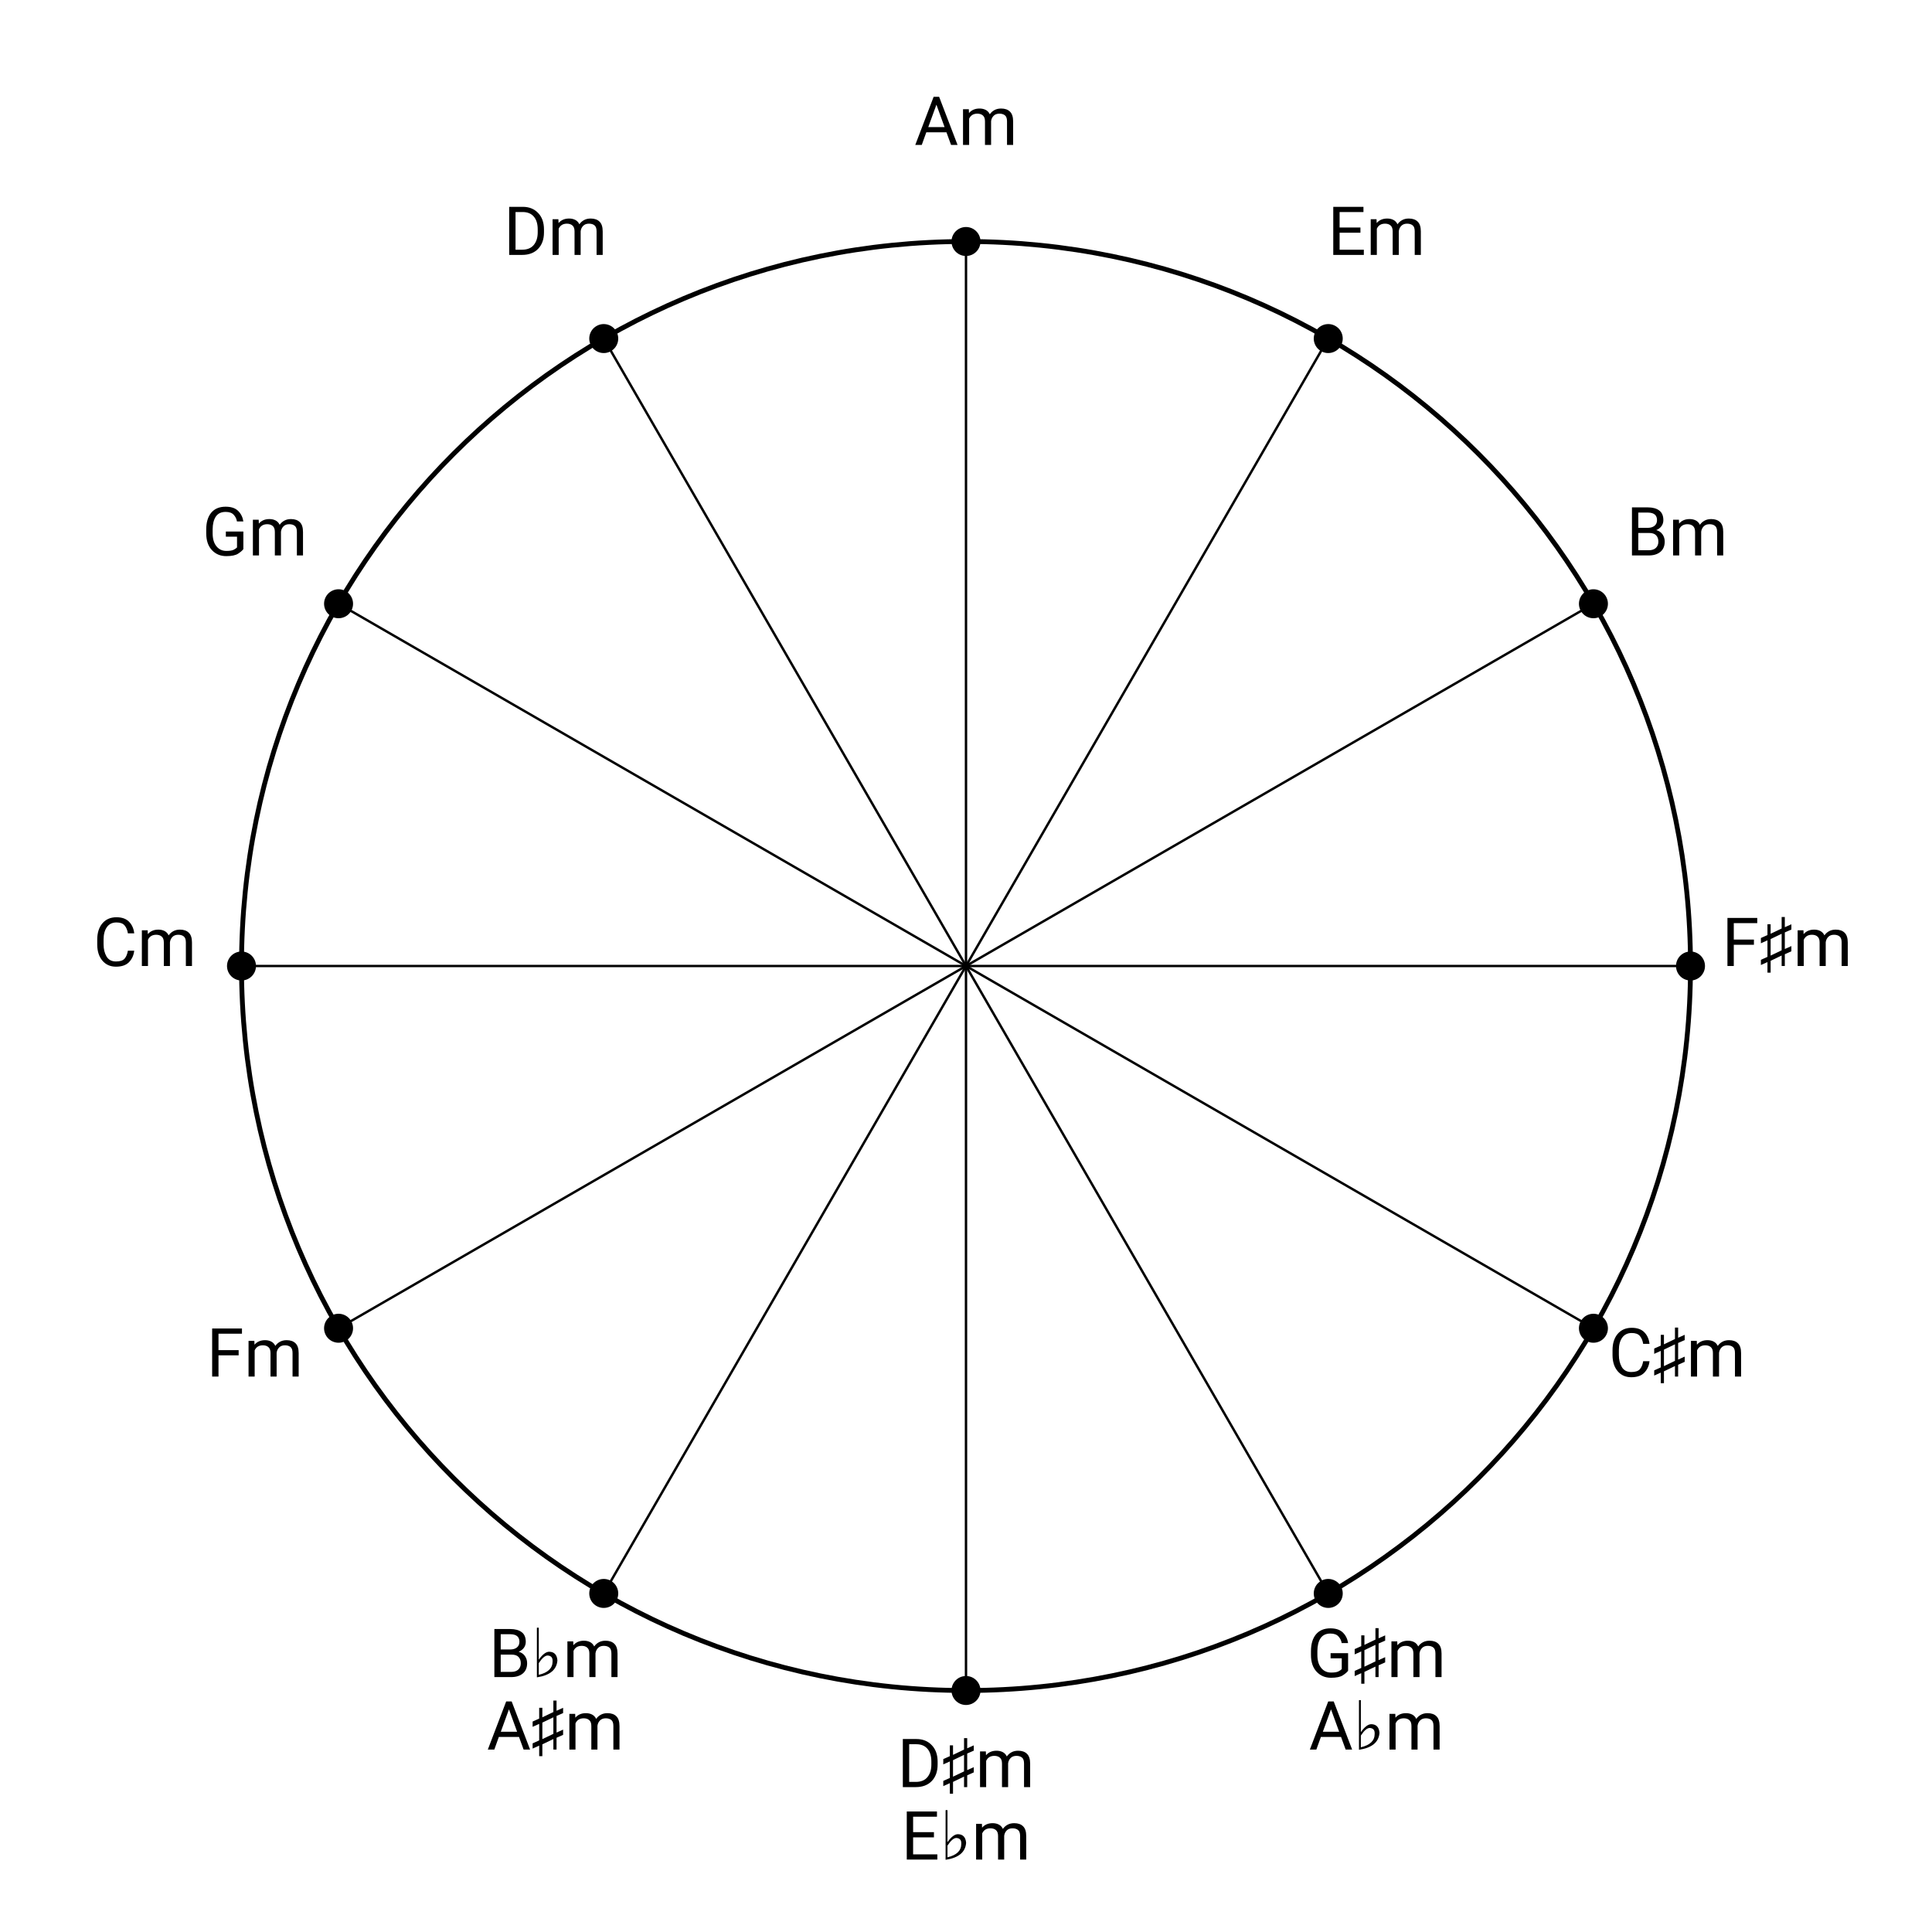
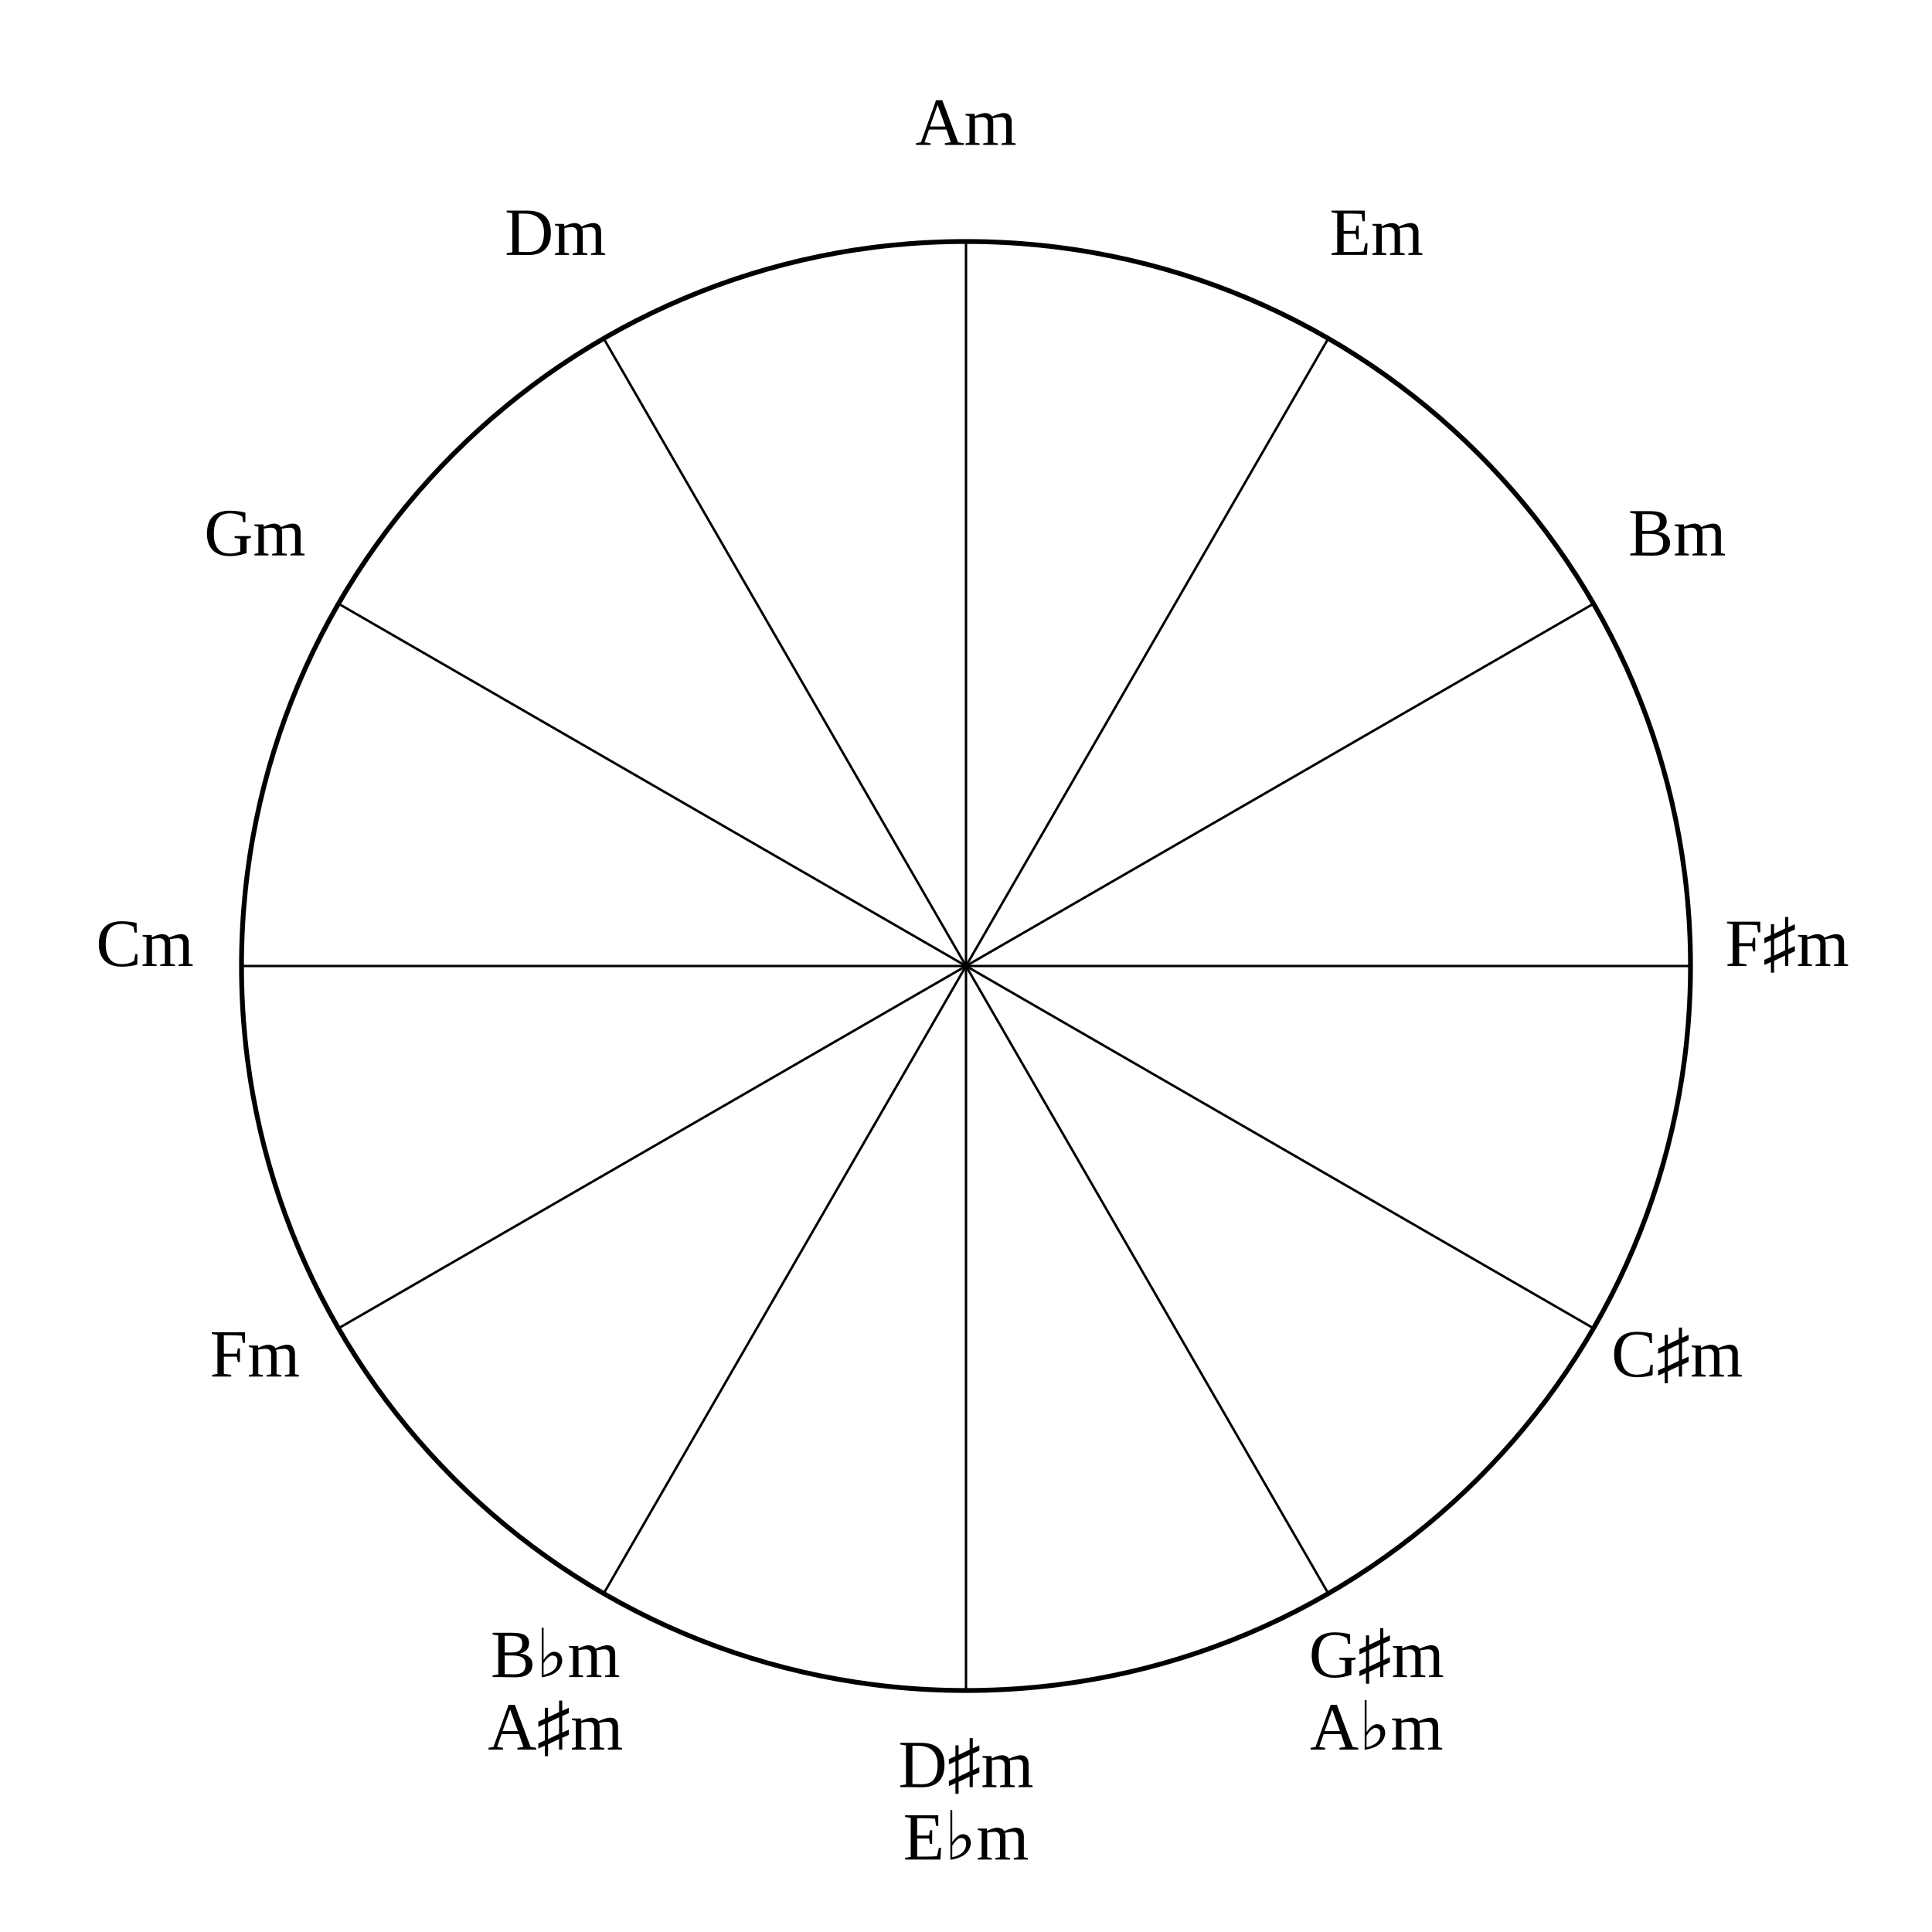
<svg xmlns="http://www.w3.org/2000/svg" viewBox="-200 -200 400 400">
  <circle cx="0" cy="0" r="150" fill="none" stroke="black" stroke-width="1" />
  <g stroke="black" stroke-width="0.5">
    <line x1="0" y1="0" x2="0" y2="-150" />
    <g transform="rotate(30)">
      <line x1="0" y1="0" x2="0" y2="-150" />
    </g>
    <g transform="rotate(60)">
      <line x1="0" y1="0" x2="0" y2="-150" />
    </g>
    <g transform="rotate(90)">
      <line x1="0" y1="0" x2="0" y2="-150" />
    </g>
    <g transform="rotate(120)">
      <line x1="0" y1="0" x2="0" y2="-150" />
    </g>
    <g transform="rotate(150)">
      <line x1="0" y1="0" x2="0" y2="-150" />
    </g>
    <g transform="rotate(180)">
      <line x1="0" y1="0" x2="0" y2="-150" />
    </g>
    <g transform="rotate(210)">
      <line x1="0" y1="0" x2="0" y2="-150" />
    </g>
    <g transform="rotate(240)">
      <line x1="0" y1="0" x2="0" y2="-150" />
    </g>
    <g transform="rotate(270)">
      <line x1="0" y1="0" x2="0" y2="-150" />
    </g>
    <g transform="rotate(300)">
      <line x1="0" y1="0" x2="0" y2="-150" />
    </g>
    <g transform="rotate(330)">
      <line x1="0" y1="0" x2="0" y2="-150" />
    </g>
  </g>
-   <g>
-     <circle cx="0" cy="-150" r="3" fill="black" />
-     <g transform="rotate(30)">
-       <circle cx="0" cy="-150" r="3" fill="black" />
-     </g>
-     <g transform="rotate(60)">
-       <circle cx="0" cy="-150" r="3" fill="black" />
-     </g>
-     <g transform="rotate(90)">
-       <circle cx="0" cy="-150" r="3" fill="black" />
-     </g>
-     <g transform="rotate(120)">
-       <circle cx="0" cy="-150" r="3" fill="black" />
-     </g>
-     <g transform="rotate(150)">
-       <circle cx="0" cy="-150" r="3" fill="black" />
-     </g>
-     <g transform="rotate(180)">
-       <circle cx="0" cy="-150" r="3" fill="black" />
-     </g>
-     <g transform="rotate(210)">
-       <circle cx="0" cy="-150" r="3" fill="black" />
-     </g>
-     <g transform="rotate(240)">
-       <circle cx="0" cy="-150" r="3" fill="black" />
-     </g>
-     <g transform="rotate(270)">
-       <circle cx="0" cy="-150" r="3" fill="black" />
-     </g>
-     <g transform="rotate(300)">
-       <circle cx="0" cy="-150" r="3" fill="black" />
-     </g>
-     <g transform="rotate(330)">
-       <circle cx="0" cy="-150" r="3" fill="black" />
-     </g>
-   </g>
-   <g font-family="system-ui, -apple-system, Segoe UI, Roboto, Arial" font-size="14" text-anchor="middle">
+   <g font-size="14" text-anchor="middle">
    <g transform="rotate(0) translate(0,-170) rotate(0)">
      <text>Am</text>
    </g>
    <g transform="rotate(30) translate(0,-170) rotate(-30)">
      <text>Em</text>
    </g>
    <g transform="rotate(60) translate(0,-170) rotate(-60)">
      <text>Bm</text>
    </g>
    <g transform="rotate(90) translate(0,-170) rotate(-90)">
      <text>F♯m</text>
    </g>
    <g transform="rotate(120) translate(0,-170) rotate(-120)">
      <text>C♯m</text>
    </g>
    <g transform="rotate(150) translate(0,-170) rotate(-150)">
      <text>G♯m</text>
      <text dy="15">A♭m</text>
    </g>
    <g transform="rotate(180) translate(0,-170) rotate(-180)">
      <text>D♯m</text>
      <text dy="15">E♭m</text>
    </g>
    <g transform="rotate(210) translate(0,-170) rotate(-210)">
      <text>B♭m</text>
      <text dy="15">A♯m</text>
    </g>
    <g transform="rotate(240) translate(0,-170) rotate(-240)">
      <text>Fm</text>
    </g>
    <g transform="rotate(270) translate(0,-170) rotate(-270)">
      <text>Cm</text>
    </g>
    <g transform="rotate(300) translate(0,-170) rotate(-300)">
      <text>Gm</text>
    </g>
    <g transform="rotate(330) translate(0,-170) rotate(-330)">
      <text>Dm</text>
    </g>
  </g>
</svg>
